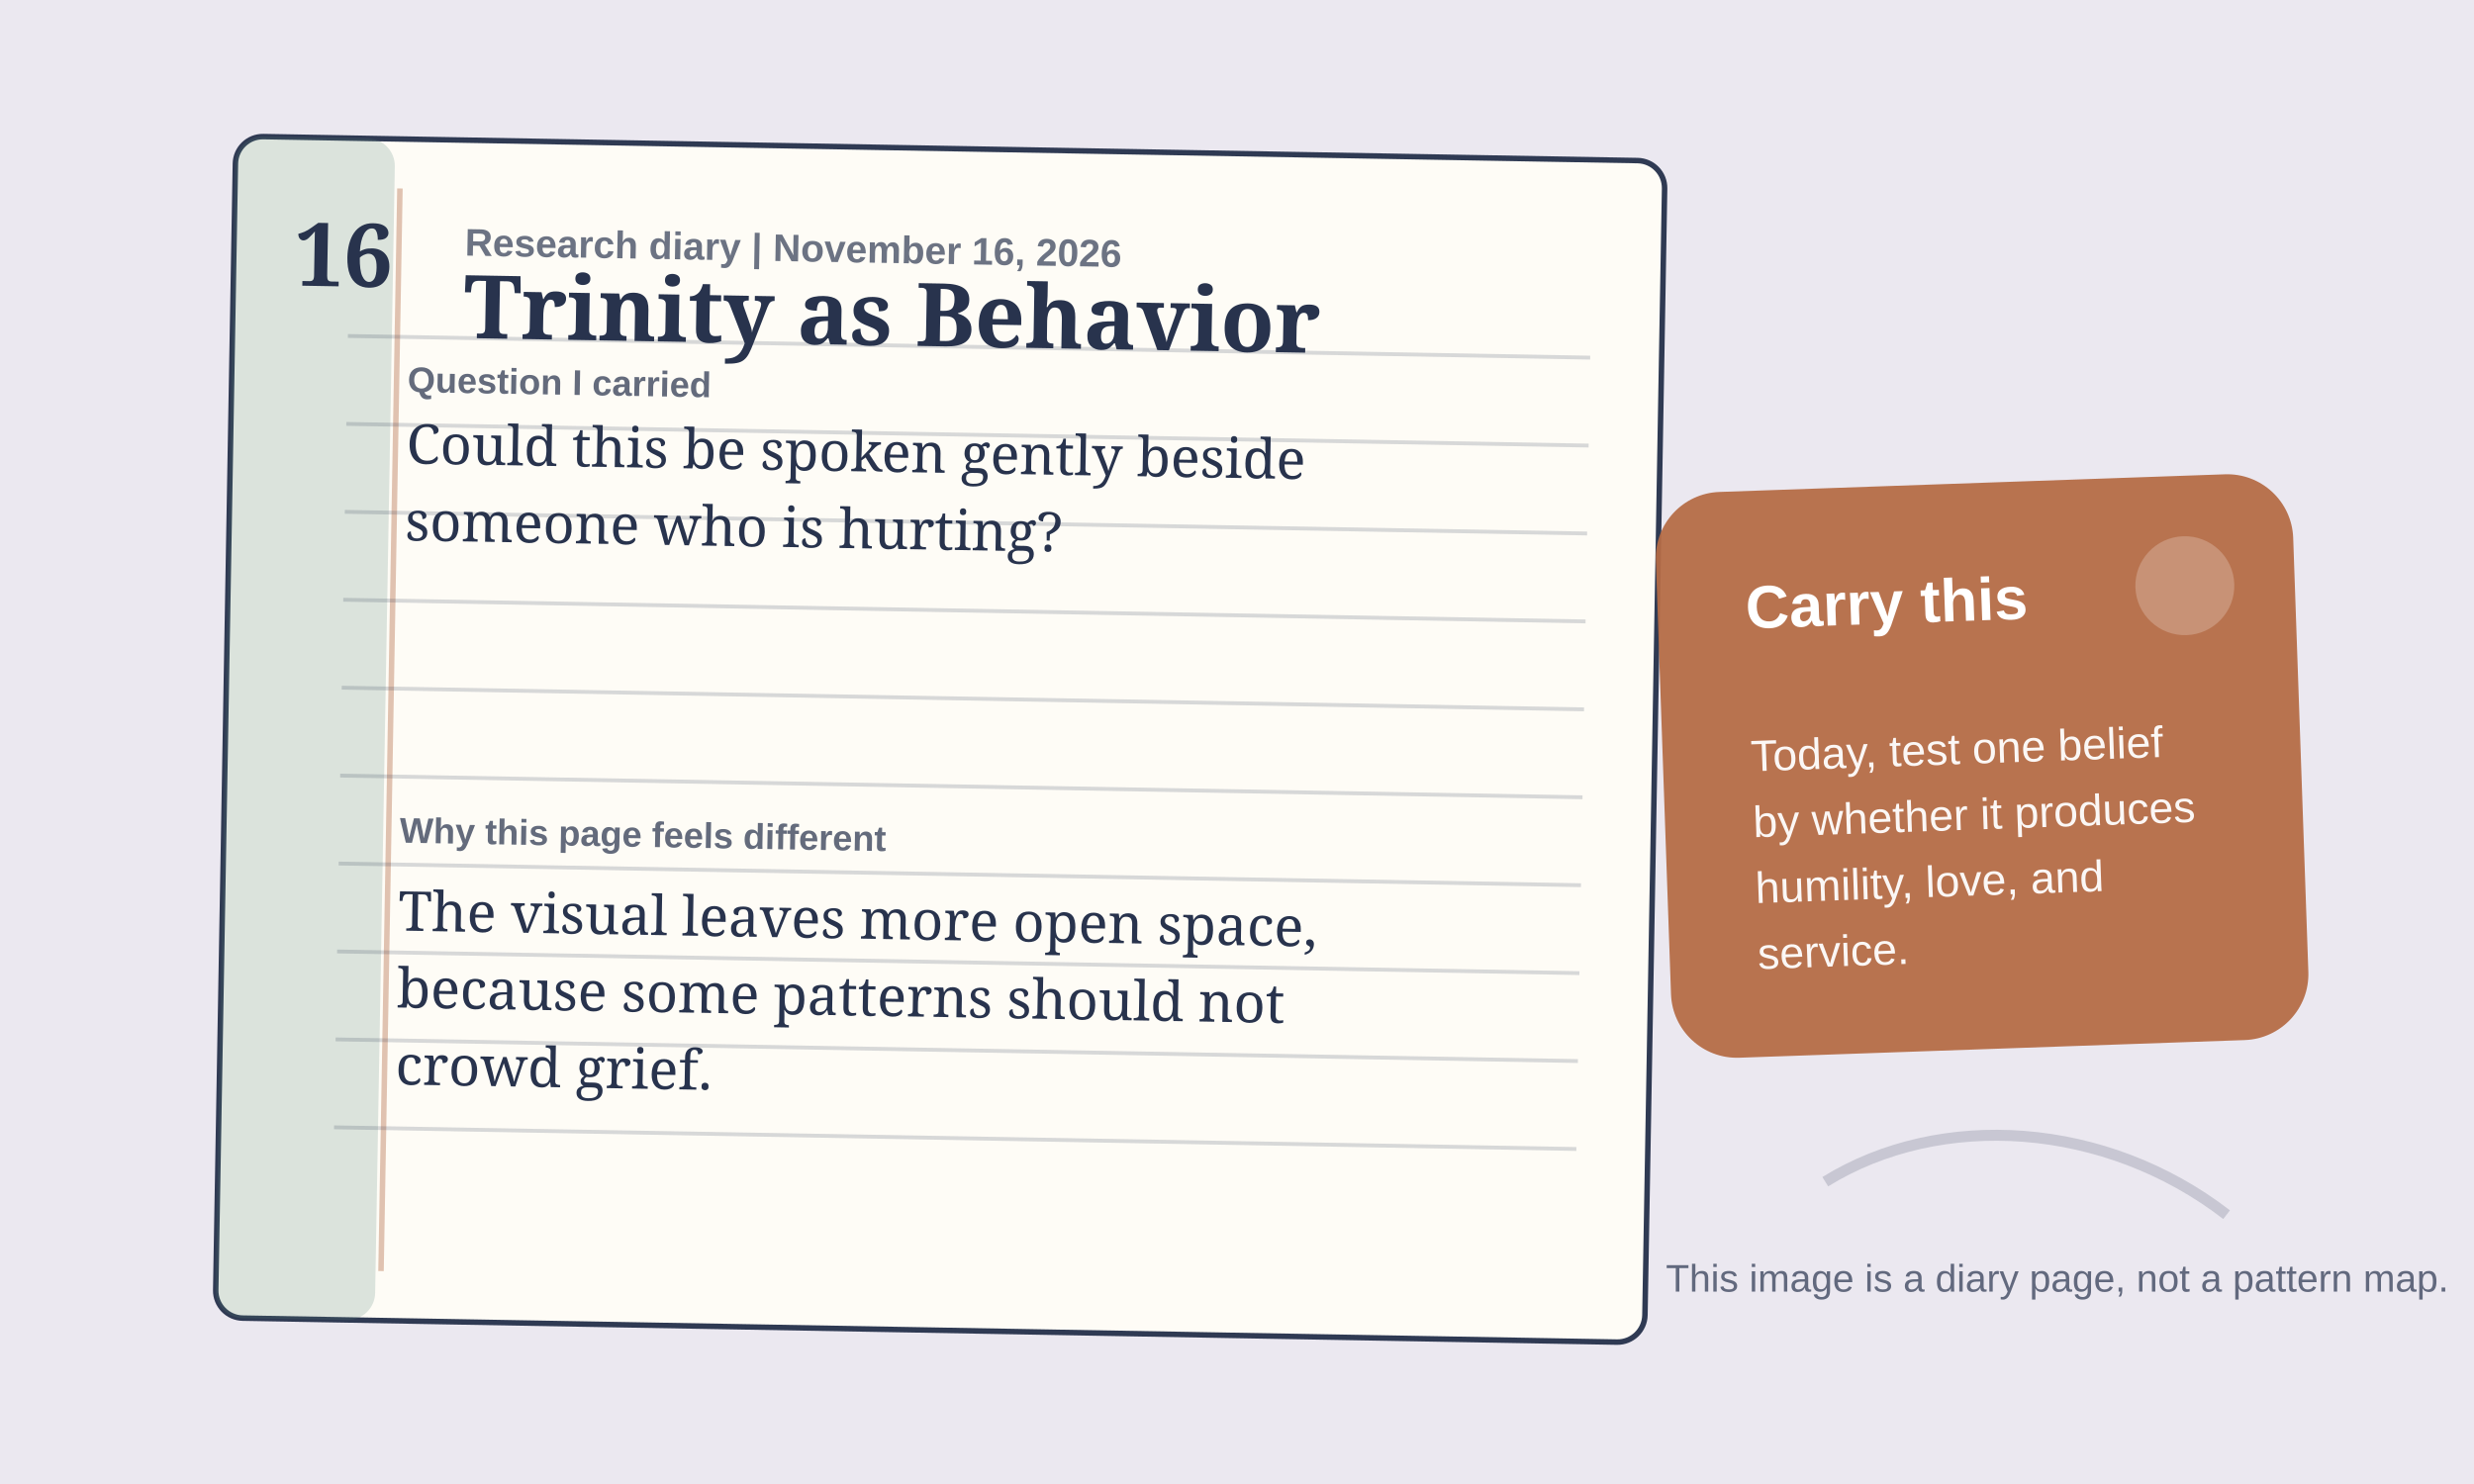
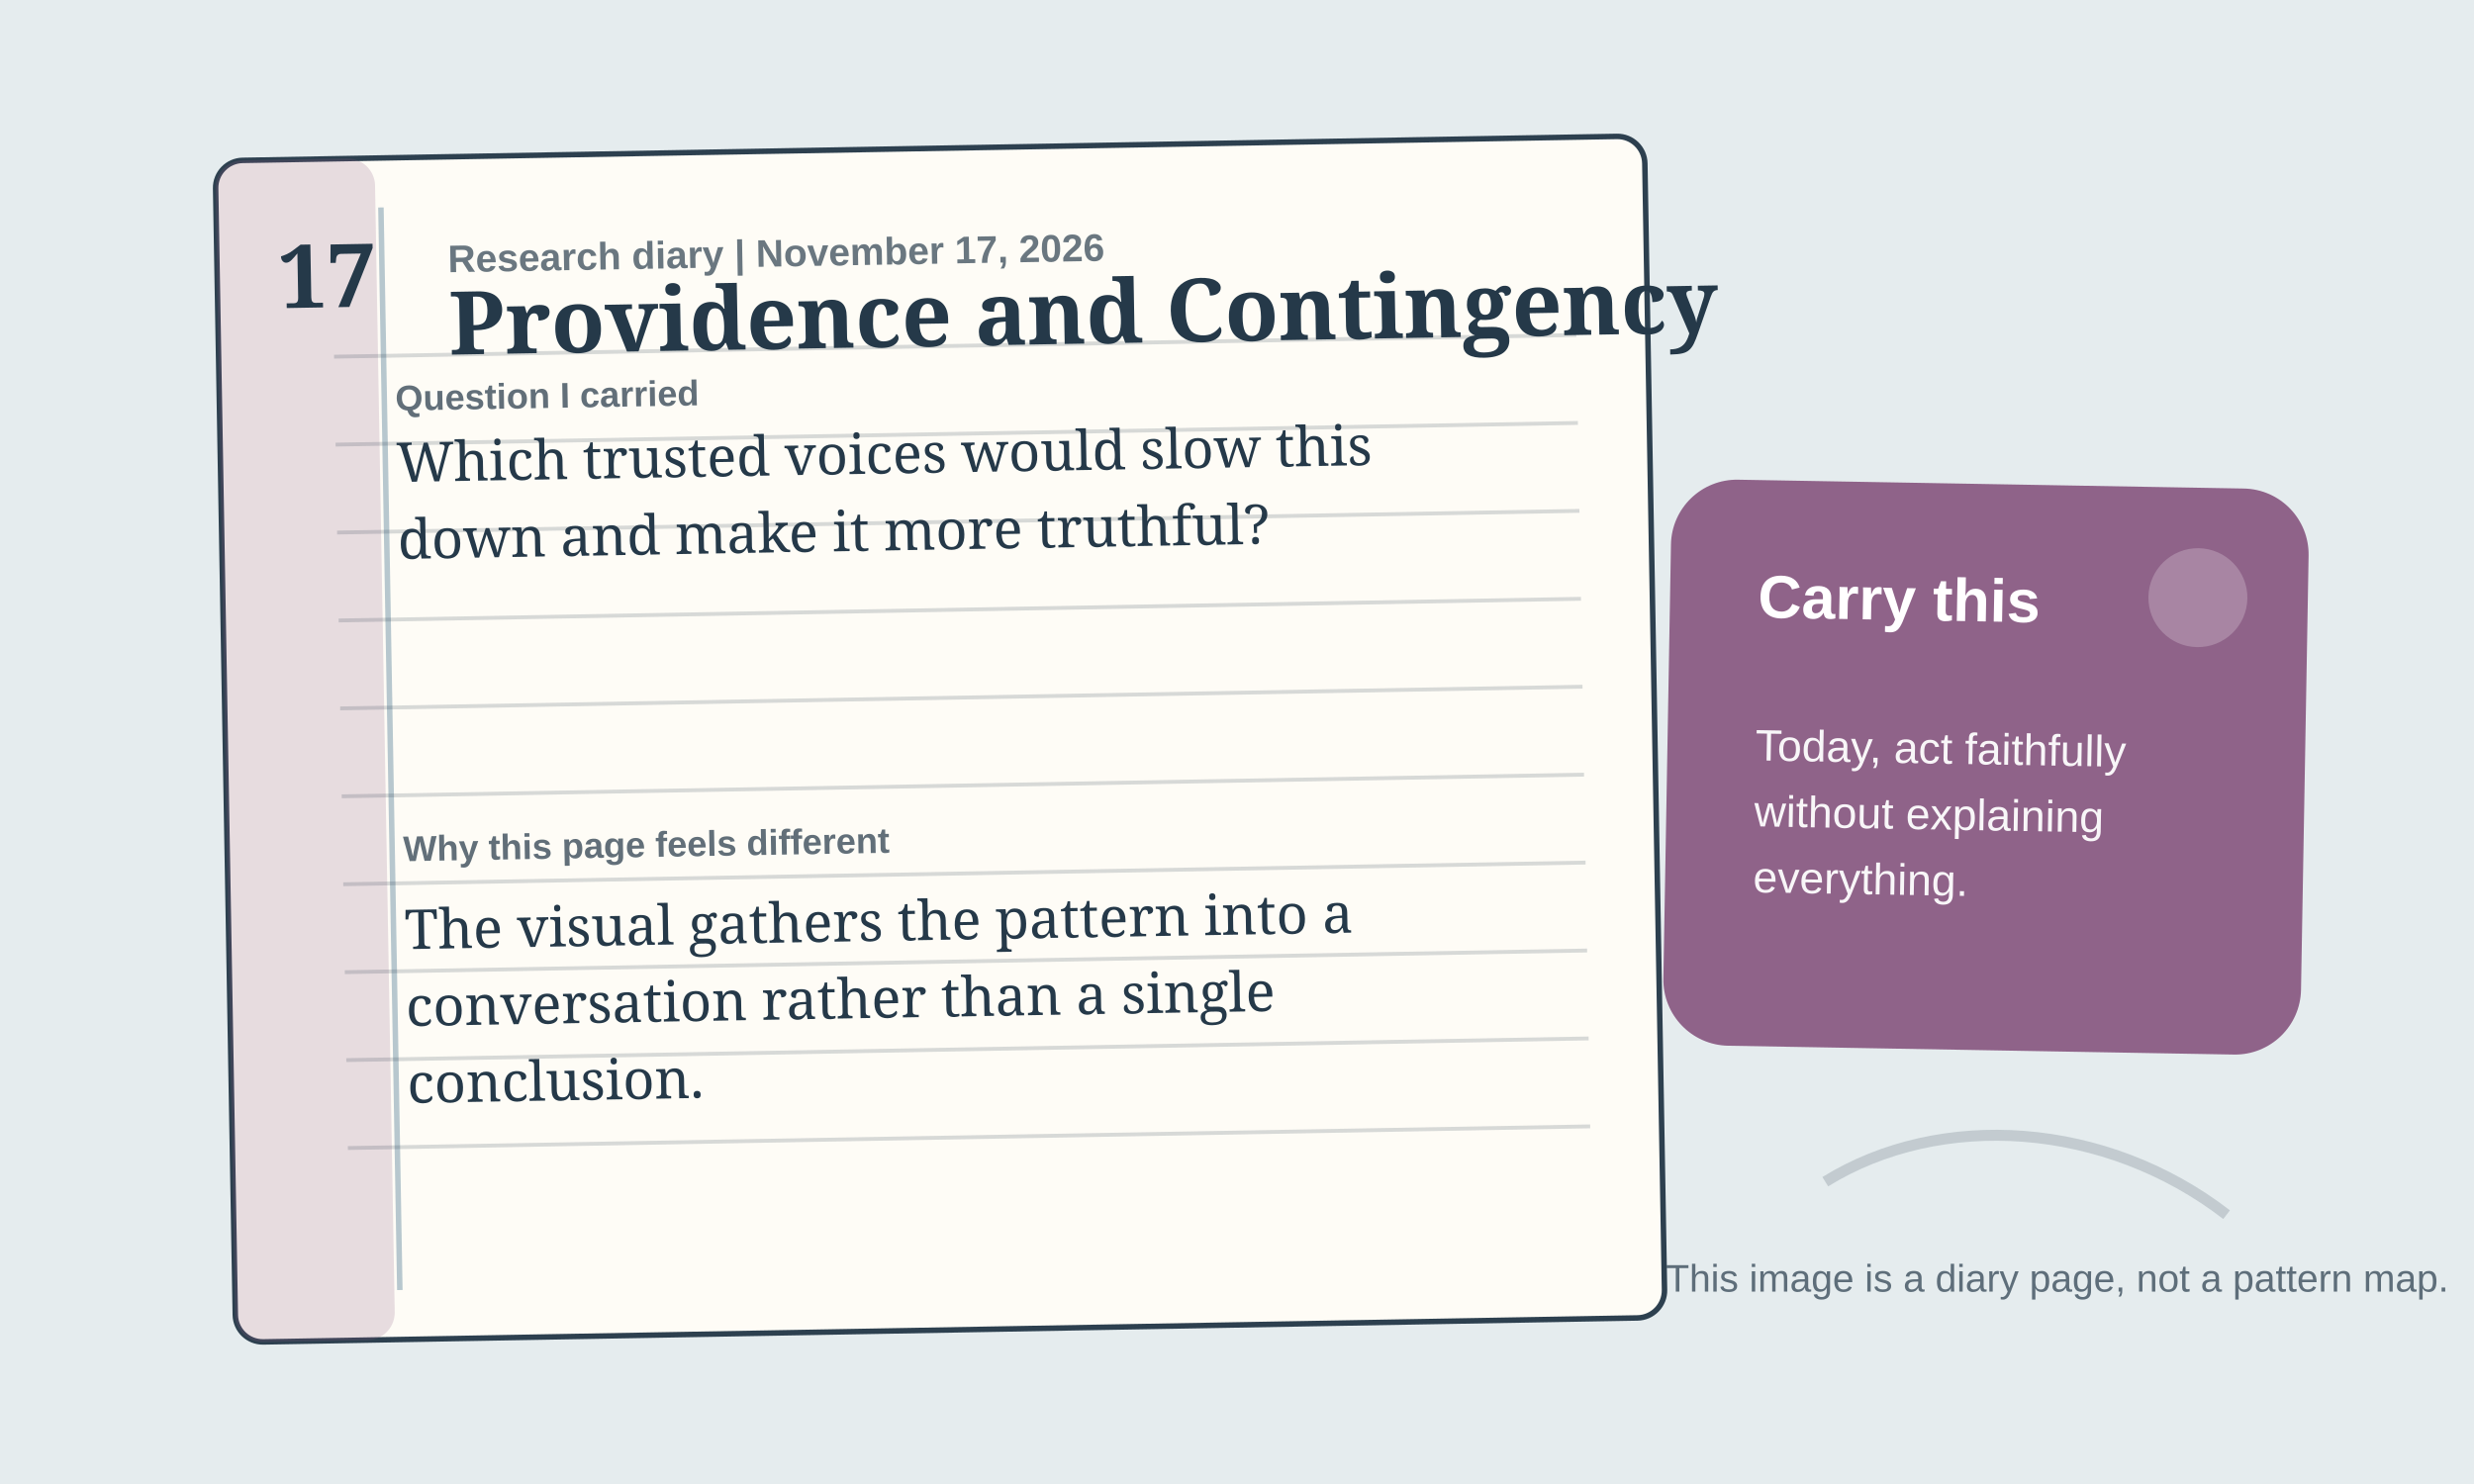
<svg xmlns="http://www.w3.org/2000/svg" width="900" height="540" viewBox="0 0 900 540" role="img" aria-labelledby="title desc">
  <style>
-     .eyebrow { font: 700 14px Arial, sans-serif; letter-spacing: 0; fill: #28334d; opacity: 0.68; }
-     .title { font: 700 32px Georgia, serif; letter-spacing: 0; fill: #28334d; }
-     .diary { font: 20px Georgia, serif; letter-spacing: 0; fill: #28334d; }
-     .label { font: 700 13px Arial, sans-serif; letter-spacing: 0; fill: #28334d; opacity: 0.72; }
+     .eyebrow { font: 700 14px Arial, sans-serif; letter-spacing: 0; fill: #253949; opacity: 0.68; }
+     .title { font: 700 32px Georgia, serif; letter-spacing: 0; fill: #253949; }
+     .diary { font: 20px Georgia, serif; letter-spacing: 0; fill: #253949; }
+     .label { font: 700 13px Arial, sans-serif; letter-spacing: 0; fill: #253949; opacity: 0.72; }
    .cardtitle { font: 700 22px Arial, sans-serif; letter-spacing: 0; fill: #ffffff; }
    .cardtext { font: 16px Arial, sans-serif; letter-spacing: 0; fill: #ffffff; opacity: 0.94; }
-     .small { font: 14px Arial, sans-serif; letter-spacing: 0; fill: #28334d; opacity: 0.70; }
+     .small { font: 14px Arial, sans-serif; letter-spacing: 0; fill: #253949; opacity: 0.70; }
  </style>
-   <rect width="900" height="540" fill="#f4f1f8" />
-   <rect x="0" y="0" width="900" height="540" fill="#28334d" opacity="0.05" />
-   <g transform="rotate(1 340 270)">
-     <rect x="82" y="54" width="520" height="430" rx="10" fill="#fffdf7" stroke="#28334d" stroke-width="2" opacity="0.96" />
-     <rect x="82" y="54" width="58" height="430" rx="10" fill="#4f7d73" opacity="0.20" />
-     <line x1="142" y1="72" x2="142" y2="466" stroke="#b56b45" stroke-width="2" opacity="0.40" />
-     <line x1="124" y1="126" x2="576" y2="126" stroke="#28334d" stroke-width="1.4" opacity="0.18" />
-     <line x1="124" y1="158" x2="576" y2="158" stroke="#28334d" stroke-width="1.4" opacity="0.18" />
-     <line x1="124" y1="190" x2="576" y2="190" stroke="#28334d" stroke-width="1.4" opacity="0.18" />
-     <line x1="124" y1="222" x2="576" y2="222" stroke="#28334d" stroke-width="1.4" opacity="0.18" />
-     <line x1="124" y1="254" x2="576" y2="254" stroke="#28334d" stroke-width="1.4" opacity="0.18" />
-     <line x1="124" y1="286" x2="576" y2="286" stroke="#28334d" stroke-width="1.4" opacity="0.18" />
-     <line x1="124" y1="318" x2="576" y2="318" stroke="#28334d" stroke-width="1.4" opacity="0.18" />
-     <line x1="124" y1="350" x2="576" y2="350" stroke="#28334d" stroke-width="1.4" opacity="0.18" />
-     <line x1="124" y1="382" x2="576" y2="382" stroke="#28334d" stroke-width="1.4" opacity="0.18" />
-     <line x1="124" y1="414" x2="576" y2="414" stroke="#28334d" stroke-width="1.4" opacity="0.18" />
-     <text x="166" y="96" class="eyebrow">Research diary | November 16, 2026</text>
-     <text x="166" y="126" class="title">Trinity as Behavior</text>
+   <rect width="900" height="540" fill="#eef4f7" />
+   <rect x="0" y="0" width="900" height="540" fill="#253949" opacity="0.05" />
+   <g transform="rotate(-1 340 270)">
+     <rect x="82" y="54" width="520" height="430" rx="10" fill="#fffdf7" stroke="#253949" stroke-width="2" opacity="0.96" />
+     <rect x="82" y="54" width="58" height="430" rx="10" fill="#8a5a83" opacity="0.20" />
+     <line x1="142" y1="72" x2="142" y2="466" stroke="#4d7890" stroke-width="2" opacity="0.40" />
+     <line x1="124" y1="126" x2="576" y2="126" stroke="#253949" stroke-width="1.4" opacity="0.18" />
+     <line x1="124" y1="158" x2="576" y2="158" stroke="#253949" stroke-width="1.4" opacity="0.18" />
+     <line x1="124" y1="190" x2="576" y2="190" stroke="#253949" stroke-width="1.4" opacity="0.18" />
+     <line x1="124" y1="222" x2="576" y2="222" stroke="#253949" stroke-width="1.4" opacity="0.18" />
+     <line x1="124" y1="254" x2="576" y2="254" stroke="#253949" stroke-width="1.4" opacity="0.18" />
+     <line x1="124" y1="286" x2="576" y2="286" stroke="#253949" stroke-width="1.4" opacity="0.18" />
+     <line x1="124" y1="318" x2="576" y2="318" stroke="#253949" stroke-width="1.4" opacity="0.18" />
+     <line x1="124" y1="350" x2="576" y2="350" stroke="#253949" stroke-width="1.4" opacity="0.18" />
+     <line x1="124" y1="382" x2="576" y2="382" stroke="#253949" stroke-width="1.4" opacity="0.18" />
+     <line x1="124" y1="414" x2="576" y2="414" stroke="#253949" stroke-width="1.4" opacity="0.18" />
+     <text x="166" y="96" class="eyebrow">Research diary | November 17, 2026</text>
+     <text x="166" y="126" class="title">Providence and Contingency</text>
    <text x="146" y="146" class="label">Question I carried</text>
-     <text x="104" y="108" class="title">16</text>
+     <text x="104" y="108" class="title">17</text>
  </g>
-   <g transform="rotate(1 340 270)">
-     <text x="146" y="172" class="diary">Could this be spoken gently beside</text>
-     <text x="146" y="200" class="diary">someone who is hurting?</text>
+   <g transform="rotate(-1 340 270)">
+     <text x="146" y="172" class="diary">Which trusted voices would slow this</text>
+     <text x="146" y="200" class="diary">down and make it more truthful?</text>
    <text x="146" y="310" class="label">Why this page feels different</text>
-     <text x="146" y="342" class="diary">The visual leaves more open space,</text>
-     <text x="146" y="370" class="diary">because some patterns should not</text>
-     <text x="146" y="398" class="diary">crowd grief.</text>
+     <text x="146" y="342" class="diary">The visual gathers the pattern into a</text>
+     <text x="146" y="370" class="diary">conversation rather than a single</text>
+     <text x="146" y="398" class="diary">conclusion.</text>
  </g>
-   <g transform="rotate(-2 714 306)">
-     <rect x="606" y="176" width="232" height="206" rx="24" fill="#b56b45" opacity="0.94" />
+   <g transform="rotate(1 714 306)">
+     <rect x="606" y="176" width="232" height="206" rx="24" fill="#8a5a83" opacity="0.94" />
    <circle cx="798" cy="216" r="18" fill="#ffffff" opacity="0.22" />
    <text x="638" y="226" class="cardtitle">Carry this</text>
-     <text x="638" y="278" class="cardtext">Today, test one belief</text>
-     <text x="638" y="302" class="cardtext">by whether it produces</text>
-     <text x="638" y="326" class="cardtext">humility, love, and</text>
-     <text x="638" y="350" class="cardtext">service.</text>
+     <text x="638" y="278" class="cardtext">Today, act faithfully</text>
+     <text x="638" y="302" class="cardtext">without explaining</text>
+     <text x="638" y="326" class="cardtext">everything.</text>
  </g>
-   <path d="M664 430 C706 404 766 408 810 442" fill="none" stroke="#28334d" stroke-width="4" opacity="0.18" />
+   <path d="M664 430 C706 404 766 408 810 442" fill="none" stroke="#253949" stroke-width="4" opacity="0.18" />
  <text x="606" y="470" class="small">This image is a diary page, not a pattern map.</text>
</svg>
